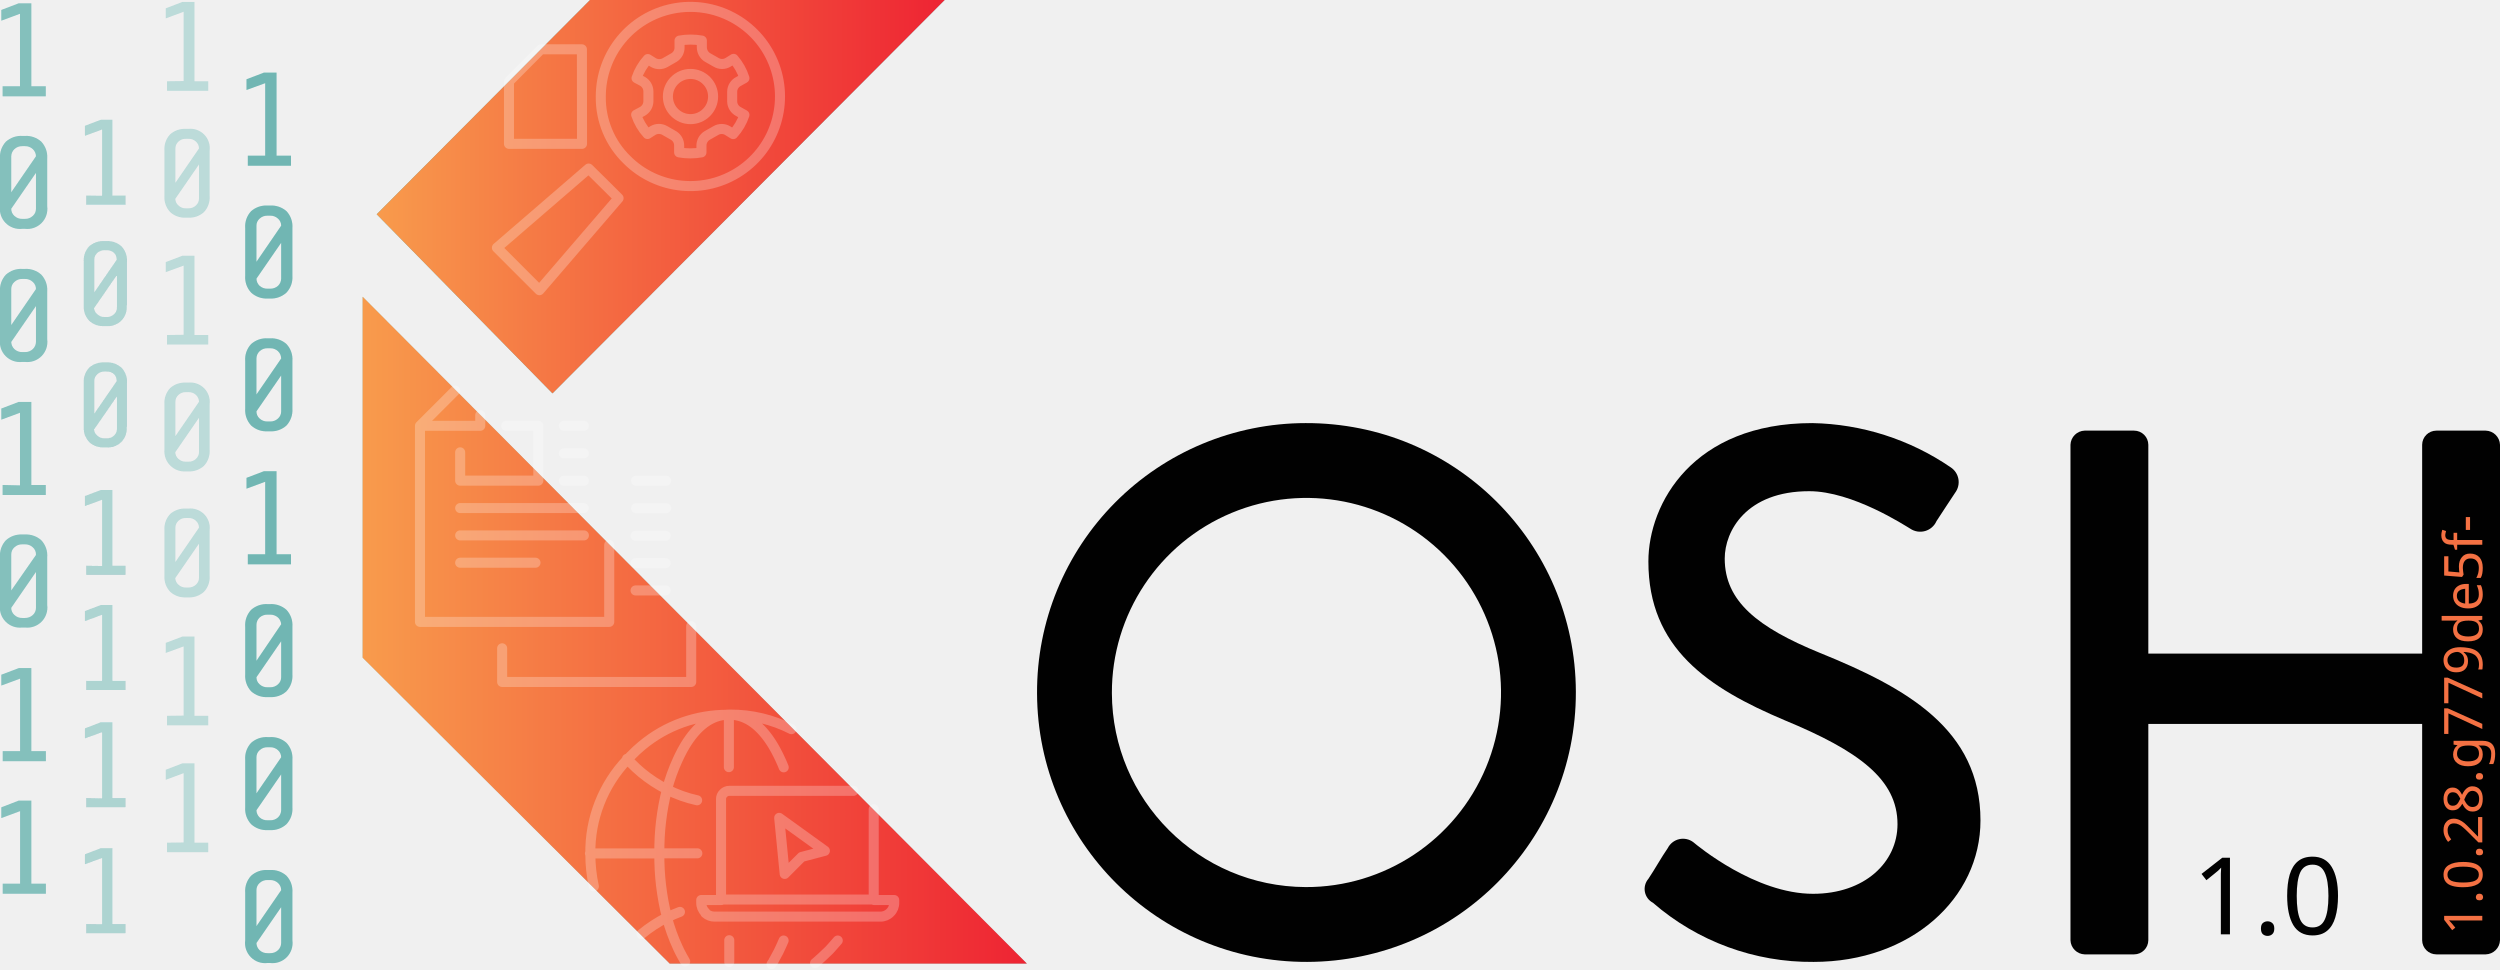
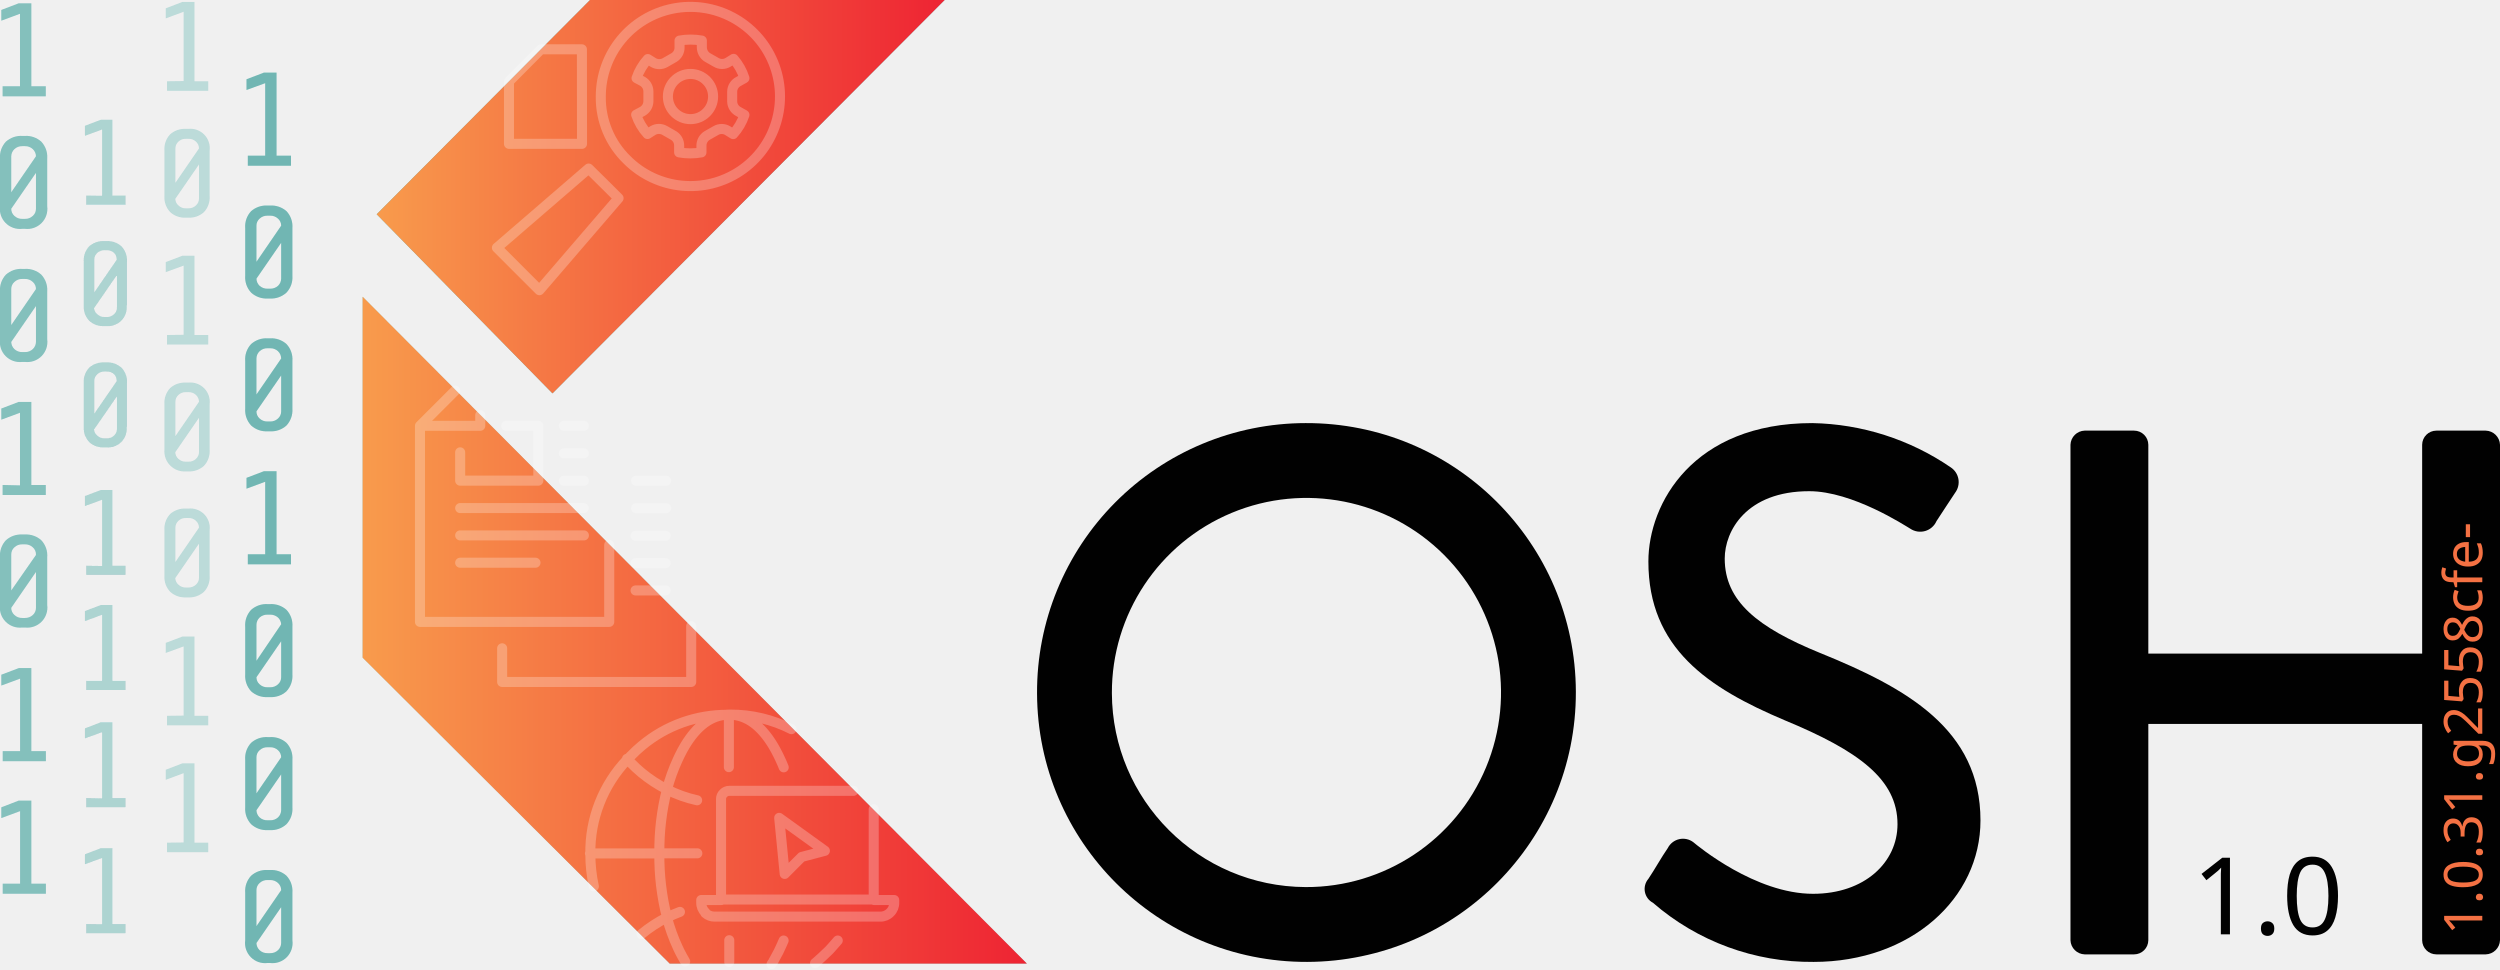
<svg xmlns="http://www.w3.org/2000/svg" xmlns:xlink="http://www.w3.org/1999/xlink" viewBox="0 0 248.88 96.48" version="1.1" id="svg4966">
  <defs id="defs4779">
    <style id="style4771">.cls-1{isolation:isolate;}.cls-2{fill:#010101;}.cls-10,.cls-12,.cls-3{fill:#afdedc;}.cls-10,.cls-11,.cls-12,.cls-13,.cls-3,.cls-9{mix-blend-mode:multiply;}.cls-4{fill:url(#New_Gradient_Swatch_copy_3);}.cls-5{fill:url(#New_Gradient_Swatch_copy_3-2);}.cls-6{opacity:0.25;}.cls-7,.cls-8{fill:none;stroke:#fff;stroke-linecap:round;stroke-linejoin:round;}.cls-7{fill-rule:evenodd;}.cls-10{opacity:0.7;}.cls-11,.cls-12{opacity:0.5;}.cls-13{opacity:0.65;}</style>
    <linearGradient id="New_Gradient_Swatch_copy_3" x1="37.5" y1="19.58" x2="94.04" y2="19.58" gradientUnits="userSpaceOnUse">
      <stop offset="0" stop-color="#f89b4c" id="stop4773" />
      <stop offset="1" stop-color="#ee2433" id="stop4775" />
    </linearGradient>
    <linearGradient id="New_Gradient_Swatch_copy_3-2" x1="36.1" y1="62.73" x2="102.23" y2="62.73" xlink:href="#New_Gradient_Swatch_copy_3" />
    <linearGradient xlink:href="#New_Gradient_Swatch_copy_3" id="linearGradient4972" gradientUnits="userSpaceOnUse" x1="37.5" y1="19.58" x2="94.04" y2="19.58" />
  </defs>
  <path class="cls-2" d="m 129.98,42.12 a 26.82,26.82 0 1 1 -26.74,26.89 26.77,26.77 0 0 1 26.74,-26.89 z m 0,46.19 a 19.37,19.37 0 1 0 -19.29,-19.3 19.37,19.37 0 0 0 19.29,19.3 z" id="path4781" style="isolation:isolate;fill:#010101" />
  <path class="cls-2" d="m 164.1,87.49 c 0.67,-1 1.26,-2.09 1.93,-3.06 a 1.7,1.7 0 0 1 2.54,-0.59 c 0.44,0.37 6.18,5.14 11.92,5.14 5.14,0 8.41,-3.13 8.41,-6.93 0,-4.47 -3.87,-7.3 -11.24,-10.35 -7.6,-3.21 -13.56,-7.16 -13.56,-15.8 0,-5.81 4.47,-13.78 16.31,-13.78 a 25.21,25.21 0 0 1 13.78,4.4 1.76,1.76 0 0 1 0.45,2.53 c -0.6,0.89 -1.27,1.94 -1.86,2.83 a 1.77,1.77 0 0 1 -2.61,0.75 c -0.52,-0.3 -5.74,-3.73 -10.06,-3.73 -6.25,0 -8.41,3.95 -8.41,6.71 0,4.24 3.27,6.85 9.46,9.38 8.64,3.5 16,7.6 16,16.69 0,7.75 -6.92,14.08 -16.61,14.08 a 24.07,24.07 0 0 1 -16,-5.89 1.55,1.55 0 0 1 -0.45,-2.38 z" id="path4783" style="isolation:isolate;fill:#010101" />
  <polygon class="cls-3" points="36.1,29.54 36.1,65.47 66.67,95.93 102.23,95.93 " id="polygon4793" style="isolation:isolate;mix-blend-mode:multiply;fill:#afdedc" />
  <polygon class="cls-3" points="55,39.16 94.04,0 58.74,0 37.5,21.33 " id="polygon4795" style="isolation:isolate;mix-blend-mode:multiply;fill:#afdedc" />
  <polygon class="cls-3" points="55,39.16 94.04,0 58.74,0 37.5,21.33 " id="polygon4797" style="isolation:isolate;mix-blend-mode:multiply;fill:#afdedc" />
  <polygon class="cls-4" points="55,39.16 94.04,0 58.74,0 37.5,21.33 " id="polygon4799" style="isolation:isolate;fill:url(#linearGradient4972)" />
  <polygon class="cls-5" points="36.1,29.54 36.1,65.47 66.67,95.93 102.23,95.93 " id="polygon4801" style="isolation:isolate;fill:url(#New_Gradient_Swatch_copy_3-2)" />
  <g class="cls-6" id="g4805" style="opacity:0.25;isolation:isolate">
    <path class="cls-7" d="m 140,443.25 v 2.82 h 7.78 v -5.46 h -3.2 m 7.74,5.47 h -2 m 0,-2.73 h 2 m 0,-2.74 h -2 M 140,448.8 h 12.3 M 142,439.55 v 1.06 h -6 v 19.52 h 18.84 v -7.67 M 136,440.61 l 3.51,-3.51 m 18,11.71 h 3 m 0,-2.73 h -3 m -13.33,16.68 v 3.35 H 163 v -5.56 m -23,-6.31 h 7.5 m 4.82,-2.72 H 140 m 20.46,5.48 h -3 m 0,-2.72 h 3 m 0,-2.72 h -3" transform="translate(-94.19,-398.22)" id="path4803" style="fill:none;fill-rule:evenodd;stroke:#ffffff;stroke-linecap:round;stroke-linejoin:round" />
  </g>
  <g class="cls-6" id="g4815" style="opacity:0.25;isolation:isolate">
    <polygon class="cls-8" points="50.67,8.11 50.67,14.32 57.94,14.32 57.93,4.91 53.85,4.91 " id="polygon4807" style="fill:none;stroke:#ffffff;stroke-linecap:round;stroke-linejoin:round" />
    <path class="cls-8" d="m 154.27,416.46 -1.48,-1.46 -9.13,7.88 v 0 l 4.23,4.23 v 0 l 7.88,-9.16 z" transform="translate(-94.19,-398.22)" id="path4809" style="fill:none;stroke:#ffffff;stroke-linecap:round;stroke-linejoin:round" />
    <path class="cls-8" d="m 156.62,414.14 a 8.92,8.92 0 1 0 -2.62,-6.31 8.6,8.6 0 0 0 2.62,6.31 z m 1.54,-7.82 -0.6,-0.32 a 5.42,5.42 0 0 1 1.12,-1.9 l 0.56,0.35 a 1.17,1.17 0 0 0 1.17,0 l 0.89,-0.51 a 1.15,1.15 0 0 0 0.54,-1 v -0.68 a 6.21,6.21 0 0 1 2.22,0 v 0.67 a 1.19,1.19 0 0 0 0.55,1 l 0.88,0.5 a 1.15,1.15 0 0 0 1.17,0 l 0.56,-0.35 a 5.4,5.4 0 0 1 1.08,1.92 l -0.59,0.33 a 1.16,1.16 0 0 0 -0.63,1 v 1 a 1.16,1.16 0 0 0 0.63,1 l 0.59,0.33 a 5.4,5.4 0 0 1 -1.12,1.91 l -0.56,-0.35 a 1.15,1.15 0 0 0 -1.17,0 l -0.88,0.5 a 1.18,1.18 0 0 0 -0.55,1 v 0.67 a 6.21,6.21 0 0 1 -2.22,0 v -0.67 a 1.15,1.15 0 0 0 -0.54,-1 l -0.89,-0.51 a 1.17,1.17 0 0 0 -1.17,0 l -0.55,0.35 a 5.38,5.38 0 0 1 -1.13,-1.92 l 0.6,-0.32 a 1.17,1.17 0 0 0 0.62,-1 v -1 a 1.17,1.17 0 0 0 -0.58,-1 z" transform="translate(-94.19,-398.22)" id="path4811" style="fill:none;stroke:#ffffff;stroke-linecap:round;stroke-linejoin:round" />
    <path class="cls-8" d="m 162.93,410.08 a 2.25,2.25 0 0 0 2.25,-2.25 2.25,2.25 0 1 0 -4.5,0 2.25,2.25 0 0 0 2.25,2.25 z" transform="translate(-94.19,-398.22)" id="path4813" style="fill:none;stroke:#ffffff;stroke-linecap:round;stroke-linejoin:round" />
  </g>
  <g class="cls-6" id="g4819" style="opacity:0.25;isolation:isolate">
    <path class="cls-7" d="m 166.75,474.59 v -5.22 h -0.16 c -1.6,0.06 -3,1.09 -4.2,3.07 -0.18,0.3 -0.36,0.63 -0.54,1 l -0.18,0.38 a 18.09,18.09 0 0 0 -1.08,3 12.61,12.61 0 0 0 3,1.07 m 3.14,-8.53 h 0.16 a 13.34,13.34 0 0 1 6.09,1.45 m 6.17,6.14 h -12.37 a 0.79,0.79 0 0 0 -0.57,0.25 0.76,0.76 0 0 0 -0.24,0.57 v 10 h 15.2 v -9 m -7.17,4.76 -1.69,1.69 -0.55,-5.58 4.55,3.28 z m -7.05,-14.16 c 1.6,0.06 3,1.09 4.2,3.07 0.18,0.3 0.36,0.63 0.54,1 l 0.18,0.38 c 0.12,0.26 0.24,0.52 0.34,0.79 m -18.9,11.85 a 14.8,14.8 0 0 1 -0.35,-3.23 v 0 a 13.32,13.32 0 0 1 3.68,-9.4 l 0.37,-0.38 a 14.06,14.06 0 0 1 1.08,-1 13.22,13.22 0 0 1 8.54,-3.07 M 161.88,489 a 12.26,12.26 0 0 0 -1.29,0.56 17.67,17.67 0 0 0 1.08,3 l 0.18,0.38 c 0.18,0.35 0.36,0.68 0.55,1 m -4.35,-2.73 a 13.68,13.68 0 0 1 2.54,-1.66 24.73,24.73 0 0 1 -0.76,-6.37 h -6.91 m 7.67,-6.38 a 24.78,24.78 0 0 0 -0.76,6.37 h 3.78 m -7,-9.41 0.37,0.39 a 14.06,14.06 0 0 0 1.08,1 13.68,13.68 0 0 0 2.54,1.66 m 10.4,17.39 0.08,-0.12 a 0.41,0.41 0 0 1 0.07,-0.11 q 0.27,-0.47 0.54,-1 l 0.18,-0.38 c 0.12,-0.24 0.22,-0.49 0.33,-0.74 m 5.39,0 c -0.21,0.25 -0.43,0.5 -0.65,0.74 -0.22,0.24 -0.24,0.26 -0.37,0.38 q -0.53,0.52 -1.08,1 l -0.16,0.13 M 166,487.82 h -2 v 0.24 a 1.31,1.31 0 0 0 0.41,1 v 0.06 a 1.34,1.34 0 0 0 0.92,0.35 h 16.48 a 1.32,1.32 0 0 0 1,-0.41 1.3,1.3 0 0 0 0.4,-1 v -0.24 h -2 m -14.42,4 V 494" transform="translate(-94.19,-398.22)" id="path4817" style="fill:none;fill-rule:evenodd;stroke:#ffffff;stroke-linecap:round;stroke-linejoin:round" />
  </g>
  <g class="cls-9" id="g4835" style="isolation:isolate;mix-blend-mode:multiply">
    <path class="cls-3" d="m 94.45,406.81 v 1 h 4.3 v -1 h -1.44 v -8.26 h -1.26 l -1.73,0.66 v 1.07 l 1.86,-0.69 v 7.22 z" transform="translate(-94.19,-398.22)" id="path4821" style="mix-blend-mode:multiply;fill:#afdedc" />
    <path class="cls-3" d="M 98.89,418.78 V 414 a 2.21,2.21 0 0 0 -0.59,-1.68 2.26,2.26 0 0 0 -1.63,-0.57 h -0.26 a 2.26,2.26 0 0 0 -1.63,0.57 2.21,2.21 0 0 0 -0.59,1.68 v 4.76 a 2,2 0 0 0 2.22,2.24 h 0.26 a 2,2 0 0 0 2.22,-2.25 z m -1.12,-5 -2.46,3.58 v -3.58 a 1,1 0 0 1 0.31,-0.71 1.09,1.09 0 0 1 0.79,-0.3 h 0.26 a 1.09,1.09 0 0 1 0.79,0.3 1,1 0 0 1 0.31,0.7 z m -2.46,5.22 2.46,-3.57 V 419 a 0.93,0.93 0 0 1 -0.31,0.71 1.09,1.09 0 0 1 -0.79,0.3 h -0.26 a 1.09,1.09 0 0 1 -0.79,-0.3 0.93,0.93 0 0 1 -0.31,-0.71 z" transform="translate(-94.19,-398.22)" id="path4823" style="mix-blend-mode:multiply;fill:#afdedc" />
    <path class="cls-3" d="m 98.89,432 v -4.76 a 2.21,2.21 0 0 0 -0.59,-1.68 2.26,2.26 0 0 0 -1.63,-0.57 h -0.26 a 2.26,2.26 0 0 0 -1.63,0.57 2.21,2.21 0 0 0 -0.59,1.68 V 432 a 2,2 0 0 0 2.22,2.25 h 0.26 A 2,2 0 0 0 98.89,432 Z m -1.12,-5 -2.46,3.58 V 427 a 0.93,0.93 0 0 1 0.31,-0.71 1.09,1.09 0 0 1 0.79,-0.3 h 0.26 a 1.09,1.09 0 0 1 0.79,0.3 0.93,0.93 0 0 1 0.31,0.71 z m -2.46,5.26 2.46,-3.57 v 3.57 a 1,1 0 0 1 -0.31,0.71 1.09,1.09 0 0 1 -0.79,0.3 h -0.26 a 1.09,1.09 0 0 1 -0.79,-0.3 1,1 0 0 1 -0.31,-0.71 z" transform="translate(-94.19,-398.22)" id="path4825" style="mix-blend-mode:multiply;fill:#afdedc" />
    <path class="cls-3" d="m 94.45,446.5 v 1 h 4.3 v -1 h -1.44 v -8.27 h -1.26 l -1.73,0.66 V 440 l 1.86,-0.69 v 7.23 z" transform="translate(-94.19,-398.22)" id="path4827" style="mix-blend-mode:multiply;fill:#afdedc" />
    <path class="cls-3" d="m 98.89,458.47 v -4.76 A 2.21,2.21 0 0 0 98.3,452 2.26,2.26 0 0 0 96.67,451.43 h -0.26 a 2.26,2.26 0 0 0 -1.63,0.57 2.21,2.21 0 0 0 -0.59,1.68 v 4.76 a 2,2 0 0 0 2.22,2.25 h 0.26 a 2,2 0 0 0 2.22,-2.25 z m -1.12,-5 -2.46,3.53 v -3.58 a 0.93,0.93 0 0 1 0.31,-0.71 1.09,1.09 0 0 1 0.79,-0.3 h 0.26 a 1.09,1.09 0 0 1 0.79,0.3 0.93,0.93 0 0 1 0.31,0.75 z m -2.46,5.26 2.46,-3.57 v 3.57 a 0.93,0.93 0 0 1 -0.31,0.71 1.09,1.09 0 0 1 -0.79,0.3 h -0.26 a 1.09,1.09 0 0 1 -0.79,-0.3 0.93,0.93 0 0 1 -0.31,-0.72 z" transform="translate(-94.19,-398.22)" id="path4829" style="mix-blend-mode:multiply;fill:#afdedc" />
    <path class="cls-3" d="m 94.46,473 v 1 h 4.3 v -1 h -1.45 v -8.27 h -1.25 l -1.74,0.66 v 1.08 l 1.87,-0.69 V 473 Z" transform="translate(-94.19,-398.22)" id="path4831" style="mix-blend-mode:multiply;fill:#afdedc" />
    <path class="cls-3" d="m 94.46,486.19 v 1 h 4.3 v -1 h -1.45 v -8.27 h -1.25 l -1.74,0.67 v 1.07 l 1.87,-0.69 v 7.22 z" transform="translate(-94.19,-398.22)" id="path4833" style="mix-blend-mode:multiply;fill:#afdedc" />
  </g>
  <g class="cls-9" id="g4851" style="isolation:isolate;mix-blend-mode:multiply">
    <path class="cls-3" d="m 118.86,413.72 v 1 h 4.3 v -1 h -1.44 v -8.27 h -1.26 l -1.73,0.66 v 1.07 l 1.86,-0.68 v 7.22 z" transform="translate(-94.19,-398.22)" id="path4837" style="mix-blend-mode:multiply;fill:#afdedc" />
    <path class="cls-3" d="m 123.3,425.69 v -4.77 a 2.21,2.21 0 0 0 -0.59,-1.68 2.3,2.3 0 0 0 -1.63,-0.56 h -0.26 a 2.3,2.3 0 0 0 -1.63,0.56 2.21,2.21 0 0 0 -0.59,1.68 v 4.77 a 2.2,2.2 0 0 0 0.6,1.67 2.26,2.26 0 0 0 1.62,0.58 h 0.26 a 2.26,2.26 0 0 0 1.62,-0.58 2.2,2.2 0 0 0 0.6,-1.67 z m -1.12,-5 -2.46,3.59 v -3.59 a 0.91,0.91 0 0 1 0.31,-0.7 1.09,1.09 0 0 1 0.79,-0.3 h 0.26 a 1.09,1.09 0 0 1 0.79,0.3 0.91,0.91 0 0 1 0.31,0.68 z m -2.46,5.27 2.46,-3.57 v 3.57 a 1,1 0 0 1 -0.31,0.71 1.13,1.13 0 0 1 -0.79,0.29 h -0.26 a 1.13,1.13 0 0 1 -0.79,-0.29 1,1 0 0 1 -0.31,-0.73 z" transform="translate(-94.19,-398.22)" id="path4839" style="mix-blend-mode:multiply;fill:#afdedc" />
    <path class="cls-3" d="m 123.3,438.91 v -4.76 a 2.21,2.21 0 0 0 -0.59,-1.68 2.26,2.26 0 0 0 -1.63,-0.57 h -0.26 a 2.26,2.26 0 0 0 -1.63,0.57 2.21,2.21 0 0 0 -0.59,1.68 v 4.76 a 2.23,2.23 0 0 0 0.6,1.68 2.26,2.26 0 0 0 1.62,0.57 h 0.26 a 2.26,2.26 0 0 0 1.62,-0.57 2.23,2.23 0 0 0 0.6,-1.68 z m -1.12,-5 -2.46,3.58 v -3.59 a 1,1 0 0 1 0.31,-0.71 1.09,1.09 0 0 1 0.79,-0.3 h 0.26 a 1.09,1.09 0 0 1 0.79,0.3 1,1 0 0 1 0.31,0.71 z m -2.46,5.26 2.46,-3.57 v 3.57 a 0.93,0.93 0 0 1 -0.31,0.71 1.09,1.09 0 0 1 -0.79,0.3 h -0.26 a 1.09,1.09 0 0 1 -0.79,-0.3 0.93,0.93 0 0 1 -0.31,-0.72 z" transform="translate(-94.19,-398.22)" id="path4841" style="mix-blend-mode:multiply;fill:#afdedc" />
    <path class="cls-3" d="m 118.86,453.4 v 1 h 4.3 v -1 h -1.44 v -8.27 h -1.26 l -1.73,0.66 v 1.08 l 1.86,-0.69 v 7.22 z" transform="translate(-94.19,-398.22)" id="path4843" style="mix-blend-mode:multiply;fill:#afdedc" />
    <path class="cls-3" d="m 123.3,465.37 v -4.76 a 2.21,2.21 0 0 0 -0.59,-1.68 2.26,2.26 0 0 0 -1.63,-0.57 h -0.26 a 2.26,2.26 0 0 0 -1.63,0.57 2.21,2.21 0 0 0 -0.59,1.68 v 4.76 a 2.23,2.23 0 0 0 0.6,1.68 2.26,2.26 0 0 0 1.62,0.57 h 0.26 a 2.26,2.26 0 0 0 1.62,-0.57 2.23,2.23 0 0 0 0.6,-1.68 z m -1.12,-5 -2.46,3.63 v -3.59 a 1,1 0 0 1 0.31,-0.71 1.13,1.13 0 0 1 0.79,-0.29 h 0.26 a 1.13,1.13 0 0 1 0.79,0.29 1,1 0 0 1 0.31,0.66 z m -2.46,5.27 2.46,-3.58 v 3.58 a 0.91,0.91 0 0 1 -0.31,0.7 1.09,1.09 0 0 1 -0.79,0.3 h -0.26 a 1.09,1.09 0 0 1 -0.79,-0.3 0.91,0.91 0 0 1 -0.31,-0.71 z" transform="translate(-94.19,-398.22)" id="path4845" style="mix-blend-mode:multiply;fill:#afdedc" />
    <path class="cls-3" d="m 123.3,478.61 v -4.76 a 2.21,2.21 0 0 0 -0.59,-1.68 2.26,2.26 0 0 0 -1.63,-0.57 h -0.26 a 2.26,2.26 0 0 0 -1.63,0.57 2.21,2.21 0 0 0 -0.59,1.68 v 4.76 a 2.2,2.2 0 0 0 0.6,1.67 2.26,2.26 0 0 0 1.62,0.58 h 0.26 a 2.26,2.26 0 0 0 1.62,-0.58 2.2,2.2 0 0 0 0.6,-1.67 z m -1.12,-5 -2.46,3.59 v -3.59 a 0.93,0.93 0 0 1 0.31,-0.7 1.09,1.09 0 0 1 0.79,-0.3 h 0.26 a 1.09,1.09 0 0 1 0.79,0.3 0.93,0.93 0 0 1 0.31,0.68 z m -2.46,5.27 2.46,-3.57 v 3.57 a 1,1 0 0 1 -0.31,0.71 1.09,1.09 0 0 1 -0.79,0.29 h -0.26 a 1.09,1.09 0 0 1 -0.79,-0.29 1,1 0 0 1 -0.31,-0.73 z" transform="translate(-94.19,-398.22)" id="path4847" style="mix-blend-mode:multiply;fill:#afdedc" />
    <path class="cls-3" d="m 123.3,491.84 v -4.76 a 2.21,2.21 0 0 0 -0.59,-1.68 2.26,2.26 0 0 0 -1.63,-0.57 h -0.26 a 2.26,2.26 0 0 0 -1.63,0.57 2.21,2.21 0 0 0 -0.59,1.68 v 4.76 a 2,2 0 0 0 2.22,2.25 h 0.26 a 2,2 0 0 0 2.22,-2.25 z m -1.12,-5 -2.46,3.58 v -3.58 a 0.93,0.93 0 0 1 0.31,-0.71 1.09,1.09 0 0 1 0.79,-0.3 h 0.26 a 1.09,1.09 0 0 1 0.79,0.3 0.93,0.93 0 0 1 0.31,0.7 z m -2.46,5.26 2.46,-3.57 v 3.57 a 1,1 0 0 1 -0.31,0.71 1.09,1.09 0 0 1 -0.79,0.3 h -0.26 a 1.09,1.09 0 0 1 -0.79,-0.3 1,1 0 0 1 -0.31,-0.72 z" transform="translate(-94.19,-398.22)" id="path4849" style="mix-blend-mode:multiply;fill:#afdedc" />
  </g>
  <path class="cls-10" d="m 16.63,8.09 v 0.95 h 4.1 V 8.09 h -1.37 v -7.9 h -1.2 L 16.5,0.83 v 1 l 1.78,-0.66 v 6.9 z" id="path4853" style="opacity:0.7;isolation:isolate;mix-blend-mode:multiply;fill:#afdedc" />
  <path class="cls-10" d="M 20.87,19.53 V 14.98 A 1.93,1.93 0 0 0 18.75,12.83 H 18.5 a 2.18,2.18 0 0 0 -1.56,0.54 2.14,2.14 0 0 0 -0.57,1.61 v 4.55 a 2.11,2.11 0 0 0 0.58,1.59 2.13,2.13 0 0 0 1.55,0.55 h 0.25 a 2.15,2.15 0 0 0 1.55,-0.55 2.1,2.1 0 0 0 0.57,-1.59 z m -1.06,-4.75 -2.35,3.42 v -3.42 a 0.91,0.91 0 0 1 0.3,-0.68 1,1 0 0 1 0.75,-0.28 h 0.25 a 1,1 0 0 1 0.75,0.28 0.91,0.91 0 0 1 0.3,0.68 z m -2.35,5 2.35,-3.41 v 3.41 a 0.89,0.89 0 0 1 -0.3,0.67 1.05,1.05 0 0 1 -0.75,0.29 h -0.25 a 1,1 0 0 1 -0.75,-0.29 0.89,0.89 0 0 1 -0.31,-0.67 z" id="path4855" style="opacity:0.7;isolation:isolate;mix-blend-mode:multiply;fill:#afdedc" />
  <path class="cls-10" d="m 16.63,33.35 v 0.95 h 4.1 v -0.95 h -1.37 v -7.89 h -1.2 l -1.66,0.63 v 1 l 1.78,-0.65 v 6.89 z" id="path4857" style="opacity:0.7;isolation:isolate;mix-blend-mode:multiply;fill:#afdedc" />
  <path class="cls-10" d="M 20.87,44.78 V 40.24 A 1.93,1.93 0 0 0 18.75,38.09 H 18.5 a 2.18,2.18 0 0 0 -1.56,0.54 2.14,2.14 0 0 0 -0.57,1.61 v 4.54 a 2,2 0 0 0 2.13,2.15 h 0.25 a 2.15,2.15 0 0 0 1.55,-0.55 2.11,2.11 0 0 0 0.57,-1.6 z M 19.81,40 17.46,43.42 V 40 a 0.91,0.91 0 0 1 0.3,-0.68 1,1 0 0 1 0.75,-0.28 h 0.25 a 1,1 0 0 1 0.75,0.28 0.91,0.91 0 0 1 0.3,0.68 z m -2.35,5 2.35,-3.41 V 45 a 0.9,0.9 0 0 1 -0.3,0.68 1,1 0 0 1 -0.75,0.28 h -0.25 a 1,1 0 0 1 -0.75,-0.28 0.9,0.9 0 0 1 -0.31,-0.66 z" id="path4859" style="opacity:0.7;isolation:isolate;mix-blend-mode:multiply;fill:#afdedc" />
  <path class="cls-10" d="m 16.63,71.26 v 0.95 h 4.1 v -0.95 h -1.37 v -7.89 h -1.2 L 16.5,64 v 1 l 1.78,-0.65 v 6.89 z" id="path4861" style="opacity:0.7;isolation:isolate;mix-blend-mode:multiply;fill:#afdedc" />
  <path class="cls-10" d="M 20.87,57.32 V 52.78 A 1.93,1.93 0 0 0 18.75,50.63 H 18.5 a 2.18,2.18 0 0 0 -1.56,0.54 2.14,2.14 0 0 0 -0.57,1.61 v 4.55 a 2.09,2.09 0 0 0 0.58,1.59 2.13,2.13 0 0 0 1.55,0.55 h 0.25 a 2.15,2.15 0 0 0 1.55,-0.55 2.09,2.09 0 0 0 0.57,-1.6 z m -1.06,-4.79 -2.35,3.42 v -3.42 a 0.91,0.91 0 0 1 0.3,-0.68 1,1 0 0 1 0.75,-0.28 h 0.25 a 1,1 0 0 1 0.75,0.28 0.91,0.91 0 0 1 0.3,0.68 z m -2.35,5 2.35,-3.41 v 3.41 a 0.89,0.89 0 0 1 -0.3,0.67 1.05,1.05 0 0 1 -0.75,0.29 H 18.51 A 1,1 0 0 1 17.76,58.2 0.89,0.89 0 0 1 17.45,57.56 Z" id="path4863" style="opacity:0.7;isolation:isolate;mix-blend-mode:multiply;fill:#afdedc" />
  <path class="cls-10" d="m 16.63,83.89 v 0.95 h 4.1 v -0.95 h -1.37 v -7.9 h -1.2 l -1.66,0.64 v 1 l 1.78,-0.66 v 6.9 z" id="path4865" style="opacity:0.7;isolation:isolate;mix-blend-mode:multiply;fill:#afdedc" />
  <g class="cls-11" id="g4881" style="opacity:0.5;isolation:isolate;mix-blend-mode:multiply">
    <path class="cls-12" d="m 102.77,417.69 v 0.91 h 3.92 v -0.91 h -1.31 v -7.55 h -1.15 l -1.58,0.6 v 1 l 1.7,-0.63 v 6.6 z" transform="translate(-94.19,-398.22)" id="path4867" style="opacity:0.5;mix-blend-mode:multiply;fill:#afdedc" />
    <path class="cls-12" d="m 106.83,428.63 v -4.35 a 2,2 0 0 0 -0.55,-1.54 2.07,2.07 0 0 0 -1.48,-0.52 h -0.24 a 2.09,2.09 0 0 0 -1.49,0.52 2,2 0 0 0 -0.54,1.54 v 4.35 a 2,2 0 0 0 0.55,1.53 2,2 0 0 0 1.48,0.52 h 0.24 a 1.86,1.86 0 0 0 2,-2.05 z m -1,-4.58 -2.25,3.27 v -3.27 a 0.87,0.87 0 0 1 0.29,-0.65 1,1 0 0 1 0.72,-0.27 h 0.24 a 1,1 0 0 1 0.72,0.27 0.86,0.86 0 0 1 0.25,0.65 z m -2.25,4.81 2.25,-3.26 v 3.26 a 0.84,0.84 0 0 1 -0.28,0.64 1,1 0 0 1 -0.72,0.28 h -0.24 a 1,1 0 0 1 -0.72,-0.28 0.85,0.85 0 0 1 -0.32,-0.64 z" transform="translate(-94.19,-398.22)" id="path4869" style="opacity:0.5;mix-blend-mode:multiply;fill:#afdedc" />
    <path class="cls-12" d="m 102.77,466 v 0.91 h 3.92 V 466 h -1.31 v -7.55 h -1.15 l -1.58,0.6 v 1 l 1.7,-0.63 V 466 Z" transform="translate(-94.19,-398.22)" id="path4871" style="opacity:0.5;mix-blend-mode:multiply;fill:#afdedc" />
    <path class="cls-12" d="m 102.77,490.21 v 0.91 h 3.92 v -0.91 h -1.31 v -7.55 h -1.15 l -1.58,0.6 v 1 l 1.7,-0.63 v 6.6 z" transform="translate(-94.19,-398.22)" id="path4873" style="opacity:0.5;mix-blend-mode:multiply;fill:#afdedc" />
    <path class="cls-12" d="m 102.77,454.54 v 0.91 h 3.92 v -0.91 h -1.31 V 447 h -1.15 l -1.58,0.6 v 1 l 1.7,-0.63 v 6.6 z" transform="translate(-94.19,-398.22)" id="path4875" style="opacity:0.5;mix-blend-mode:multiply;fill:#afdedc" />
    <path class="cls-12" d="m 106.83,440.71 v -4.35 a 2,2 0 0 0 -0.55,-1.54 2.07,2.07 0 0 0 -1.48,-0.52 h -0.24 a 2.09,2.09 0 0 0 -1.49,0.52 2,2 0 0 0 -0.54,1.54 v 4.35 a 2,2 0 0 0 0.55,1.53 2,2 0 0 0 1.48,0.52 h 0.24 a 1.86,1.86 0 0 0 2,-2.05 z m -1,-4.58 -2.25,3.27 v -3.27 a 0.87,0.87 0 0 1 0.29,-0.65 1,1 0 0 1 0.72,-0.27 h 0.24 a 1,1 0 0 1 0.72,0.27 0.86,0.86 0 0 1 0.25,0.65 z m -2.25,4.81 2.25,-3.26 v 3.26 a 0.84,0.84 0 0 1 -0.28,0.64 1,1 0 0 1 -0.72,0.28 h -0.24 a 1,1 0 0 1 -0.72,-0.28 0.85,0.85 0 0 1 -0.32,-0.64 z" transform="translate(-94.19,-398.22)" id="path4877" style="opacity:0.5;mix-blend-mode:multiply;fill:#afdedc" />
    <path class="cls-12" d="m 102.77,477.67 v 0.91 h 3.92 v -0.91 h -1.31 v -7.55 h -1.15 l -1.58,0.61 v 1 l 1.7,-0.62 v 6.59 z" transform="translate(-94.19,-398.22)" id="path4879" style="opacity:0.5;mix-blend-mode:multiply;fill:#afdedc" />
  </g>
  <g class="cls-11" id="g4897" style="opacity:0.5;isolation:isolate;mix-blend-mode:multiply">
    <path class="cls-12" d="m 102.77,417.69 v 0.91 h 3.92 v -0.91 h -1.31 v -7.55 h -1.15 l -1.58,0.6 v 1 l 1.7,-0.63 v 6.6 z" transform="translate(-94.19,-398.22)" id="path4883" style="opacity:0.5;mix-blend-mode:multiply;fill:#afdedc" />
    <path class="cls-12" d="m 106.83,428.63 v -4.35 a 2,2 0 0 0 -0.55,-1.54 2.07,2.07 0 0 0 -1.48,-0.52 h -0.24 a 2.09,2.09 0 0 0 -1.49,0.52 2,2 0 0 0 -0.54,1.54 v 4.35 a 2,2 0 0 0 0.55,1.53 2,2 0 0 0 1.48,0.52 h 0.24 a 1.86,1.86 0 0 0 2,-2.05 z m -1,-4.58 -2.25,3.27 v -3.27 a 0.87,0.87 0 0 1 0.29,-0.65 1,1 0 0 1 0.72,-0.27 h 0.24 a 1,1 0 0 1 0.72,0.27 0.86,0.86 0 0 1 0.25,0.65 z m -2.25,4.81 2.25,-3.26 v 3.26 a 0.84,0.84 0 0 1 -0.28,0.64 1,1 0 0 1 -0.72,0.28 h -0.24 a 1,1 0 0 1 -0.72,-0.28 0.85,0.85 0 0 1 -0.32,-0.64 z" transform="translate(-94.19,-398.22)" id="path4885" style="opacity:0.5;mix-blend-mode:multiply;fill:#afdedc" />
    <path class="cls-12" d="m 102.77,466 v 0.91 h 3.92 V 466 h -1.31 v -7.55 h -1.15 l -1.58,0.6 v 1 l 1.7,-0.63 V 466 Z" transform="translate(-94.19,-398.22)" id="path4887" style="opacity:0.5;mix-blend-mode:multiply;fill:#afdedc" />
    <path class="cls-12" d="m 102.77,490.21 v 0.91 h 3.92 v -0.91 h -1.31 v -7.55 h -1.15 l -1.58,0.6 v 1 l 1.7,-0.63 v 6.6 z" transform="translate(-94.19,-398.22)" id="path4889" style="opacity:0.5;mix-blend-mode:multiply;fill:#afdedc" />
    <path class="cls-12" d="m 102.77,454.54 v 0.91 h 3.92 v -0.91 h -1.31 V 447 h -1.15 l -1.58,0.6 v 1 l 1.7,-0.63 v 6.6 z" transform="translate(-94.19,-398.22)" id="path4891" style="opacity:0.5;mix-blend-mode:multiply;fill:#afdedc" />
    <path class="cls-12" d="m 106.83,440.71 v -4.35 a 2,2 0 0 0 -0.55,-1.54 2.07,2.07 0 0 0 -1.48,-0.52 h -0.24 a 2.09,2.09 0 0 0 -1.49,0.52 2,2 0 0 0 -0.54,1.54 v 4.35 a 2,2 0 0 0 0.55,1.53 2,2 0 0 0 1.48,0.52 h 0.24 a 1.86,1.86 0 0 0 2,-2.05 z m -1,-4.58 -2.25,3.27 v -3.27 a 0.87,0.87 0 0 1 0.29,-0.65 1,1 0 0 1 0.72,-0.27 h 0.24 a 1,1 0 0 1 0.72,0.27 0.86,0.86 0 0 1 0.25,0.65 z m -2.25,4.81 2.25,-3.26 v 3.26 a 0.84,0.84 0 0 1 -0.28,0.64 1,1 0 0 1 -0.72,0.28 h -0.24 a 1,1 0 0 1 -0.72,-0.28 0.85,0.85 0 0 1 -0.32,-0.64 z" transform="translate(-94.19,-398.22)" id="path4893" style="opacity:0.5;mix-blend-mode:multiply;fill:#afdedc" />
    <path class="cls-12" d="m 102.77,477.67 v 0.91 h 3.92 v -0.91 h -1.31 v -7.55 h -1.15 l -1.58,0.61 v 1 l 1.7,-0.62 v 6.59 z" transform="translate(-94.19,-398.22)" id="path4895" style="opacity:0.5;mix-blend-mode:multiply;fill:#afdedc" />
  </g>
  <g class="cls-11" id="g4913" style="opacity:0.5;isolation:isolate;mix-blend-mode:multiply">
    <path class="cls-12" d="m 102.77,417.69 v 0.91 h 3.92 v -0.91 h -1.31 v -7.55 h -1.15 l -1.58,0.6 v 1 l 1.7,-0.63 v 6.6 z" transform="translate(-94.19,-398.22)" id="path4899" style="opacity:0.5;mix-blend-mode:multiply;fill:#afdedc" />
    <path class="cls-12" d="m 106.83,428.63 v -4.35 a 2,2 0 0 0 -0.55,-1.54 2.07,2.07 0 0 0 -1.48,-0.52 h -0.24 a 2.09,2.09 0 0 0 -1.49,0.52 2,2 0 0 0 -0.54,1.54 v 4.35 a 2,2 0 0 0 0.55,1.53 2,2 0 0 0 1.48,0.52 h 0.24 a 1.86,1.86 0 0 0 2,-2.05 z m -1,-4.58 -2.25,3.27 v -3.27 a 0.87,0.87 0 0 1 0.29,-0.65 1,1 0 0 1 0.72,-0.27 h 0.24 a 1,1 0 0 1 0.72,0.27 0.86,0.86 0 0 1 0.25,0.65 z m -2.25,4.81 2.25,-3.26 v 3.26 a 0.84,0.84 0 0 1 -0.28,0.64 1,1 0 0 1 -0.72,0.28 h -0.24 a 1,1 0 0 1 -0.72,-0.28 0.85,0.85 0 0 1 -0.32,-0.64 z" transform="translate(-94.19,-398.22)" id="path4901" style="opacity:0.5;mix-blend-mode:multiply;fill:#afdedc" />
    <path class="cls-12" d="m 102.77,466 v 0.91 h 3.92 V 466 h -1.31 v -7.55 h -1.15 l -1.58,0.6 v 1 l 1.7,-0.63 V 466 Z" transform="translate(-94.19,-398.22)" id="path4903" style="opacity:0.5;mix-blend-mode:multiply;fill:#afdedc" />
    <path class="cls-12" d="m 102.77,490.21 v 0.91 h 3.92 v -0.91 h -1.31 v -7.55 h -1.15 l -1.58,0.6 v 1 l 1.7,-0.63 v 6.6 z" transform="translate(-94.19,-398.22)" id="path4905" style="opacity:0.5;mix-blend-mode:multiply;fill:#afdedc" />
    <path class="cls-12" d="m 102.77,454.54 v 0.91 h 3.92 v -0.91 h -1.31 V 447 h -1.15 l -1.58,0.6 v 1 l 1.7,-0.63 v 6.6 z" transform="translate(-94.19,-398.22)" id="path4907" style="opacity:0.5;mix-blend-mode:multiply;fill:#afdedc" />
    <path class="cls-12" d="m 106.83,440.71 v -4.35 a 2,2 0 0 0 -0.55,-1.54 2.07,2.07 0 0 0 -1.48,-0.52 h -0.24 a 2.09,2.09 0 0 0 -1.49,0.52 2,2 0 0 0 -0.54,1.54 v 4.35 a 2,2 0 0 0 0.55,1.53 2,2 0 0 0 1.48,0.52 h 0.24 a 1.86,1.86 0 0 0 2,-2.05 z m -1,-4.58 -2.25,3.27 v -3.27 a 0.87,0.87 0 0 1 0.29,-0.65 1,1 0 0 1 0.72,-0.27 h 0.24 a 1,1 0 0 1 0.72,0.27 0.86,0.86 0 0 1 0.25,0.65 z m -2.25,4.81 2.25,-3.26 v 3.26 a 0.84,0.84 0 0 1 -0.28,0.64 1,1 0 0 1 -0.72,0.28 h -0.24 a 1,1 0 0 1 -0.72,-0.28 0.85,0.85 0 0 1 -0.32,-0.64 z" transform="translate(-94.19,-398.22)" id="path4909" style="opacity:0.5;mix-blend-mode:multiply;fill:#afdedc" />
    <path class="cls-12" d="m 102.77,477.67 v 0.91 h 3.92 v -0.91 h -1.31 v -7.55 h -1.15 l -1.58,0.61 v 1 l 1.7,-0.62 v 6.59 z" transform="translate(-94.19,-398.22)" id="path4911" style="opacity:0.5;mix-blend-mode:multiply;fill:#afdedc" />
  </g>
  <g class="cls-11" id="g4929" style="opacity:0.5;isolation:isolate;mix-blend-mode:multiply">
    <path class="cls-12" d="m 102.77,417.69 v 0.91 h 3.92 v -0.91 h -1.31 v -7.55 h -1.15 l -1.58,0.6 v 1 l 1.7,-0.63 v 6.6 z" transform="translate(-94.19,-398.22)" id="path4915" style="opacity:0.5;mix-blend-mode:multiply;fill:#afdedc" />
    <path class="cls-12" d="m 106.83,428.63 v -4.35 a 2,2 0 0 0 -0.55,-1.54 2.07,2.07 0 0 0 -1.48,-0.52 h -0.24 a 2.09,2.09 0 0 0 -1.49,0.52 2,2 0 0 0 -0.54,1.54 v 4.35 a 2,2 0 0 0 0.55,1.53 2,2 0 0 0 1.48,0.52 h 0.24 a 1.86,1.86 0 0 0 2,-2.05 z m -1,-4.58 -2.25,3.27 v -3.27 a 0.87,0.87 0 0 1 0.29,-0.65 1,1 0 0 1 0.72,-0.27 h 0.24 a 1,1 0 0 1 0.72,0.27 0.86,0.86 0 0 1 0.25,0.65 z m -2.25,4.81 2.25,-3.26 v 3.26 a 0.84,0.84 0 0 1 -0.28,0.64 1,1 0 0 1 -0.72,0.28 h -0.24 a 1,1 0 0 1 -0.72,-0.28 0.85,0.85 0 0 1 -0.32,-0.64 z" transform="translate(-94.19,-398.22)" id="path4917" style="opacity:0.5;mix-blend-mode:multiply;fill:#afdedc" />
    <path class="cls-12" d="m 102.77,466 v 0.91 h 3.92 V 466 h -1.31 v -7.55 h -1.15 l -1.58,0.6 v 1 l 1.7,-0.63 V 466 Z" transform="translate(-94.19,-398.22)" id="path4919" style="opacity:0.5;mix-blend-mode:multiply;fill:#afdedc" />
    <path class="cls-12" d="m 102.77,490.21 v 0.91 h 3.92 v -0.91 h -1.31 v -7.55 h -1.15 l -1.58,0.6 v 1 l 1.7,-0.63 v 6.6 z" transform="translate(-94.19,-398.22)" id="path4921" style="opacity:0.5;mix-blend-mode:multiply;fill:#afdedc" />
    <path class="cls-12" d="m 102.77,454.54 v 0.91 h 3.92 v -0.91 h -1.31 V 447 h -1.15 l -1.58,0.6 v 1 l 1.7,-0.63 v 6.6 z" transform="translate(-94.19,-398.22)" id="path4923" style="opacity:0.5;mix-blend-mode:multiply;fill:#afdedc" />
    <path class="cls-12" d="m 106.83,440.71 v -4.35 a 2,2 0 0 0 -0.55,-1.54 2.07,2.07 0 0 0 -1.48,-0.52 h -0.24 a 2.09,2.09 0 0 0 -1.49,0.52 2,2 0 0 0 -0.54,1.54 v 4.35 a 2,2 0 0 0 0.55,1.53 2,2 0 0 0 1.48,0.52 h 0.24 a 1.86,1.86 0 0 0 2,-2.05 z m -1,-4.58 -2.25,3.27 v -3.27 a 0.87,0.87 0 0 1 0.29,-0.65 1,1 0 0 1 0.72,-0.27 h 0.24 a 1,1 0 0 1 0.72,0.27 0.86,0.86 0 0 1 0.25,0.65 z m -2.25,4.81 2.25,-3.26 v 3.26 a 0.84,0.84 0 0 1 -0.28,0.64 1,1 0 0 1 -0.72,0.28 h -0.24 a 1,1 0 0 1 -0.72,-0.28 0.85,0.85 0 0 1 -0.32,-0.64 z" transform="translate(-94.19,-398.22)" id="path4925" style="opacity:0.5;mix-blend-mode:multiply;fill:#afdedc" />
    <path class="cls-12" d="m 102.77,477.67 v 0.91 h 3.92 v -0.91 h -1.31 v -7.55 h -1.15 l -1.58,0.61 v 1 l 1.7,-0.62 v 6.59 z" transform="translate(-94.19,-398.22)" id="path4927" style="opacity:0.5;mix-blend-mode:multiply;fill:#afdedc" />
  </g>
  <g class="cls-9" id="g4945" style="isolation:isolate;mix-blend-mode:multiply">
    <path class="cls-3" d="m 118.86,413.72 v 1 h 4.3 v -1 h -1.44 v -8.27 h -1.26 l -1.73,0.66 v 1.07 l 1.86,-0.68 v 7.22 z" transform="translate(-94.19,-398.22)" id="path4931" style="mix-blend-mode:multiply;fill:#afdedc" />
    <path class="cls-3" d="m 123.3,425.69 v -4.77 a 2.21,2.21 0 0 0 -0.59,-1.68 2.3,2.3 0 0 0 -1.63,-0.56 h -0.26 a 2.3,2.3 0 0 0 -1.63,0.56 2.21,2.21 0 0 0 -0.59,1.68 v 4.77 a 2.2,2.2 0 0 0 0.6,1.67 2.26,2.26 0 0 0 1.62,0.58 h 0.26 a 2.26,2.26 0 0 0 1.62,-0.58 2.2,2.2 0 0 0 0.6,-1.67 z m -1.12,-5 -2.46,3.59 v -3.59 a 0.91,0.91 0 0 1 0.31,-0.7 1.09,1.09 0 0 1 0.79,-0.3 h 0.26 a 1.09,1.09 0 0 1 0.79,0.3 0.91,0.91 0 0 1 0.31,0.68 z m -2.46,5.27 2.46,-3.57 v 3.57 a 1,1 0 0 1 -0.31,0.71 1.13,1.13 0 0 1 -0.79,0.29 h -0.26 a 1.13,1.13 0 0 1 -0.79,-0.29 1,1 0 0 1 -0.31,-0.73 z" transform="translate(-94.19,-398.22)" id="path4933" style="mix-blend-mode:multiply;fill:#afdedc" />
    <path class="cls-3" d="m 123.3,438.91 v -4.76 a 2.21,2.21 0 0 0 -0.59,-1.68 2.26,2.26 0 0 0 -1.63,-0.57 h -0.26 a 2.26,2.26 0 0 0 -1.63,0.57 2.21,2.21 0 0 0 -0.59,1.68 v 4.76 a 2.23,2.23 0 0 0 0.6,1.68 2.26,2.26 0 0 0 1.62,0.57 h 0.26 a 2.26,2.26 0 0 0 1.62,-0.57 2.23,2.23 0 0 0 0.6,-1.68 z m -1.12,-5 -2.46,3.58 v -3.59 a 1,1 0 0 1 0.31,-0.71 1.09,1.09 0 0 1 0.79,-0.3 h 0.26 a 1.09,1.09 0 0 1 0.79,0.3 1,1 0 0 1 0.31,0.71 z m -2.46,5.26 2.46,-3.57 v 3.57 a 0.93,0.93 0 0 1 -0.31,0.71 1.09,1.09 0 0 1 -0.79,0.3 h -0.26 a 1.09,1.09 0 0 1 -0.79,-0.3 0.93,0.93 0 0 1 -0.31,-0.72 z" transform="translate(-94.19,-398.22)" id="path4935" style="mix-blend-mode:multiply;fill:#afdedc" />
    <path class="cls-3" d="m 118.86,453.4 v 1 h 4.3 v -1 h -1.44 v -8.27 h -1.26 l -1.73,0.66 v 1.08 l 1.86,-0.69 v 7.22 z" transform="translate(-94.19,-398.22)" id="path4937" style="mix-blend-mode:multiply;fill:#afdedc" />
    <path class="cls-3" d="m 123.3,465.37 v -4.76 a 2.21,2.21 0 0 0 -0.59,-1.68 2.26,2.26 0 0 0 -1.63,-0.57 h -0.26 a 2.26,2.26 0 0 0 -1.63,0.57 2.21,2.21 0 0 0 -0.59,1.68 v 4.76 a 2.23,2.23 0 0 0 0.6,1.68 2.26,2.26 0 0 0 1.62,0.57 h 0.26 a 2.26,2.26 0 0 0 1.62,-0.57 2.23,2.23 0 0 0 0.6,-1.68 z m -1.12,-5 -2.46,3.63 v -3.59 a 1,1 0 0 1 0.31,-0.71 1.13,1.13 0 0 1 0.79,-0.29 h 0.26 a 1.13,1.13 0 0 1 0.79,0.29 1,1 0 0 1 0.31,0.66 z m -2.46,5.27 2.46,-3.58 v 3.58 a 0.91,0.91 0 0 1 -0.31,0.7 1.09,1.09 0 0 1 -0.79,0.3 h -0.26 a 1.09,1.09 0 0 1 -0.79,-0.3 0.91,0.91 0 0 1 -0.31,-0.71 z" transform="translate(-94.19,-398.22)" id="path4939" style="mix-blend-mode:multiply;fill:#afdedc" />
    <path class="cls-3" d="m 123.3,478.61 v -4.76 a 2.21,2.21 0 0 0 -0.59,-1.68 2.26,2.26 0 0 0 -1.63,-0.57 h -0.26 a 2.26,2.26 0 0 0 -1.63,0.57 2.21,2.21 0 0 0 -0.59,1.68 v 4.76 a 2.2,2.2 0 0 0 0.6,1.67 2.26,2.26 0 0 0 1.62,0.58 h 0.26 a 2.26,2.26 0 0 0 1.62,-0.58 2.2,2.2 0 0 0 0.6,-1.67 z m -1.12,-5 -2.46,3.59 v -3.59 a 0.93,0.93 0 0 1 0.31,-0.7 1.09,1.09 0 0 1 0.79,-0.3 h 0.26 a 1.09,1.09 0 0 1 0.79,0.3 0.93,0.93 0 0 1 0.31,0.68 z m -2.46,5.27 2.46,-3.57 v 3.57 a 1,1 0 0 1 -0.31,0.71 1.09,1.09 0 0 1 -0.79,0.29 h -0.26 a 1.09,1.09 0 0 1 -0.79,-0.29 1,1 0 0 1 -0.31,-0.73 z" transform="translate(-94.19,-398.22)" id="path4941" style="mix-blend-mode:multiply;fill:#afdedc" />
    <path class="cls-3" d="m 123.3,491.84 v -4.76 a 2.21,2.21 0 0 0 -0.59,-1.68 2.26,2.26 0 0 0 -1.63,-0.57 h -0.26 a 2.26,2.26 0 0 0 -1.63,0.57 2.21,2.21 0 0 0 -0.59,1.68 v 4.76 a 2,2 0 0 0 2.22,2.25 h 0.26 a 2,2 0 0 0 2.22,-2.25 z m -1.12,-5 -2.46,3.58 v -3.58 a 0.93,0.93 0 0 1 0.31,-0.71 1.09,1.09 0 0 1 0.79,-0.3 h 0.26 a 1.09,1.09 0 0 1 0.79,0.3 0.93,0.93 0 0 1 0.31,0.7 z m -2.46,5.26 2.46,-3.57 v 3.57 a 1,1 0 0 1 -0.31,0.71 1.09,1.09 0 0 1 -0.79,0.3 h -0.26 a 1.09,1.09 0 0 1 -0.79,-0.3 1,1 0 0 1 -0.31,-0.72 z" transform="translate(-94.19,-398.22)" id="path4943" style="mix-blend-mode:multiply;fill:#afdedc" />
  </g>
  <g class="cls-13" id="g4961" style="opacity:0.65;isolation:isolate;mix-blend-mode:multiply">
    <path class="cls-3" d="m 94.45,406.81 v 1 h 4.3 v -1 h -1.44 v -8.26 h -1.26 l -1.73,0.66 v 1.07 l 1.86,-0.69 v 7.22 z" transform="translate(-94.19,-398.22)" id="path4947" style="mix-blend-mode:multiply;fill:#afdedc" />
    <path class="cls-3" d="M 98.89,418.78 V 414 a 2.21,2.21 0 0 0 -0.59,-1.68 2.26,2.26 0 0 0 -1.63,-0.57 h -0.26 a 2.26,2.26 0 0 0 -1.63,0.57 2.21,2.21 0 0 0 -0.59,1.68 v 4.76 a 2,2 0 0 0 2.22,2.24 h 0.26 a 2,2 0 0 0 2.22,-2.25 z m -1.12,-5 -2.46,3.58 v -3.58 a 1,1 0 0 1 0.31,-0.71 1.09,1.09 0 0 1 0.79,-0.3 h 0.26 a 1.09,1.09 0 0 1 0.79,0.3 1,1 0 0 1 0.31,0.7 z m -2.46,5.22 2.46,-3.57 V 419 a 0.93,0.93 0 0 1 -0.31,0.71 1.09,1.09 0 0 1 -0.79,0.3 h -0.26 a 1.09,1.09 0 0 1 -0.79,-0.3 0.93,0.93 0 0 1 -0.31,-0.71 z" transform="translate(-94.19,-398.22)" id="path4949" style="mix-blend-mode:multiply;fill:#afdedc" />
    <path class="cls-3" d="m 98.89,432 v -4.76 a 2.21,2.21 0 0 0 -0.59,-1.68 2.26,2.26 0 0 0 -1.63,-0.57 h -0.26 a 2.26,2.26 0 0 0 -1.63,0.57 2.21,2.21 0 0 0 -0.59,1.68 V 432 a 2,2 0 0 0 2.22,2.25 h 0.26 A 2,2 0 0 0 98.89,432 Z m -1.12,-5 -2.46,3.58 V 427 a 0.93,0.93 0 0 1 0.31,-0.71 1.09,1.09 0 0 1 0.79,-0.3 h 0.26 a 1.09,1.09 0 0 1 0.79,0.3 0.93,0.93 0 0 1 0.31,0.71 z m -2.46,5.26 2.46,-3.57 v 3.57 a 1,1 0 0 1 -0.31,0.71 1.09,1.09 0 0 1 -0.79,0.3 h -0.26 a 1.09,1.09 0 0 1 -0.79,-0.3 1,1 0 0 1 -0.31,-0.71 z" transform="translate(-94.19,-398.22)" id="path4951" style="mix-blend-mode:multiply;fill:#afdedc" />
    <path class="cls-3" d="m 94.45,446.5 v 1 h 4.3 v -1 h -1.44 v -8.27 h -1.26 l -1.73,0.66 V 440 l 1.86,-0.69 v 7.23 z" transform="translate(-94.19,-398.22)" id="path4953" style="mix-blend-mode:multiply;fill:#afdedc" />
    <path class="cls-3" d="m 98.89,458.47 v -4.76 A 2.21,2.21 0 0 0 98.3,452 2.26,2.26 0 0 0 96.67,451.43 h -0.26 a 2.26,2.26 0 0 0 -1.63,0.57 2.21,2.21 0 0 0 -0.59,1.68 v 4.76 a 2,2 0 0 0 2.22,2.25 h 0.26 a 2,2 0 0 0 2.22,-2.25 z m -1.12,-5 -2.46,3.53 v -3.58 a 0.93,0.93 0 0 1 0.31,-0.71 1.09,1.09 0 0 1 0.79,-0.3 h 0.26 a 1.09,1.09 0 0 1 0.79,0.3 0.93,0.93 0 0 1 0.31,0.75 z m -2.46,5.26 2.46,-3.57 v 3.57 a 0.93,0.93 0 0 1 -0.31,0.71 1.09,1.09 0 0 1 -0.79,0.3 h -0.26 a 1.09,1.09 0 0 1 -0.79,-0.3 0.93,0.93 0 0 1 -0.31,-0.72 z" transform="translate(-94.19,-398.22)" id="path4955" style="mix-blend-mode:multiply;fill:#afdedc" />
    <path class="cls-3" d="m 94.46,473 v 1 h 4.3 v -1 h -1.45 v -8.27 h -1.25 l -1.74,0.66 v 1.08 l 1.87,-0.69 V 473 Z" transform="translate(-94.19,-398.22)" id="path4957" style="mix-blend-mode:multiply;fill:#afdedc" />
    <path class="cls-3" d="m 94.46,486.19 v 1 h 4.3 v -1 h -1.45 v -8.27 h -1.25 l -1.74,0.67 v 1.07 l 1.87,-0.69 v 7.22 z" transform="translate(-94.19,-398.22)" id="path4959" style="mix-blend-mode:multiply;fill:#afdedc" />
  </g>
  <text xml:space="preserve" style="font-style:normal;font-weight:normal;font-size:40px;line-height:1.25;font-family:sans-serif;letter-spacing:0px;word-spacing:0px;fill:#010101;fill-opacity:1;stroke:none;" x="218.214" y="93.016" id="text4318">
    <tspan id="tspan4316" x="218.214" y="93.016" style="font-style:normal;font-variant:normal;font-weight:normal;font-stretch:normal;font-size:10.667px;font-family:sans-serif;-inkscape-font-specification:'sans-serif, Normal';font-variant-ligatures:normal;font-variant-caps:normal;font-variant-numeric:normal;font-feature-settings:normal;text-align:start;writing-mode:lr-tb;text-anchor:start;fill:#010101;fill-opacity:1;">1.0</tspan>
  </text>
  <g id="layer1" style="display:inline">
    <path class="cls-2" d="m 206.12,44.28 a 1.46,1.46 0 0 1 1.41,-1.41 h 4.92 a 1.42,1.42 0 0 1 1.42,1.41 v 20.79 h 27.26 V 44.28 a 1.42,1.42 0 0 1 1.42,-1.41 h 4.91 a 1.46,1.46 0 0 1 1.42,1.41 V 93.6 a 1.46,1.46 0 0 1 -1.42,1.41 h -4.91 A 1.42,1.42 0 0 1 241.13,93.6 V 72.07 H 213.87 V 93.6 a 1.42,1.42 0 0 1 -1.42,1.41 h -4.92 a 1.46,1.46 0 0 1 -1.41,-1.41 z" id="path4785" style="isolation:isolate;fill:#010101" />
  </g>
  <g id="layer2" style="display:inline">
    <text xml:space="preserve" style="font-style:normal;font-weight:normal;font-size:40px;line-height:1.25;font-family:sans-serif;letter-spacing:0px;word-spacing:0px;fill:#f47143;fill-opacity:1;stroke:none" x="-93.071" y="247.119" id="text4402" transform="rotate(-90)">
-       <tspan id="tspan4400" x="-93.071" y="247.119" style="font-style:normal;font-variant:normal;font-weight:normal;font-stretch:normal;font-size:5.333px;font-family:sans-serif;-inkscape-font-specification:'sans-serif, Normal';font-variant-ligatures:normal;font-variant-caps:normal;font-variant-numeric:normal;font-feature-settings:normal;text-align:start;writing-mode:lr-tb;text-anchor:start;fill:#f47143;fill-opacity:1">1.0.28.g779de5f-</tspan>
+       <tspan id="tspan4400" x="-93.071" y="247.119" style="font-style:normal;font-variant:normal;font-weight:normal;font-stretch:normal;font-size:5.333px;font-family:sans-serif;-inkscape-font-specification:'sans-serif, Normal';font-variant-ligatures:normal;font-variant-caps:normal;font-variant-numeric:normal;font-feature-settings:normal;text-align:start;writing-mode:lr-tb;text-anchor:start;fill:#f47143;fill-opacity:1">1.0.31.g2558cfe-</tspan>
    </text>
  </g>
</svg>
